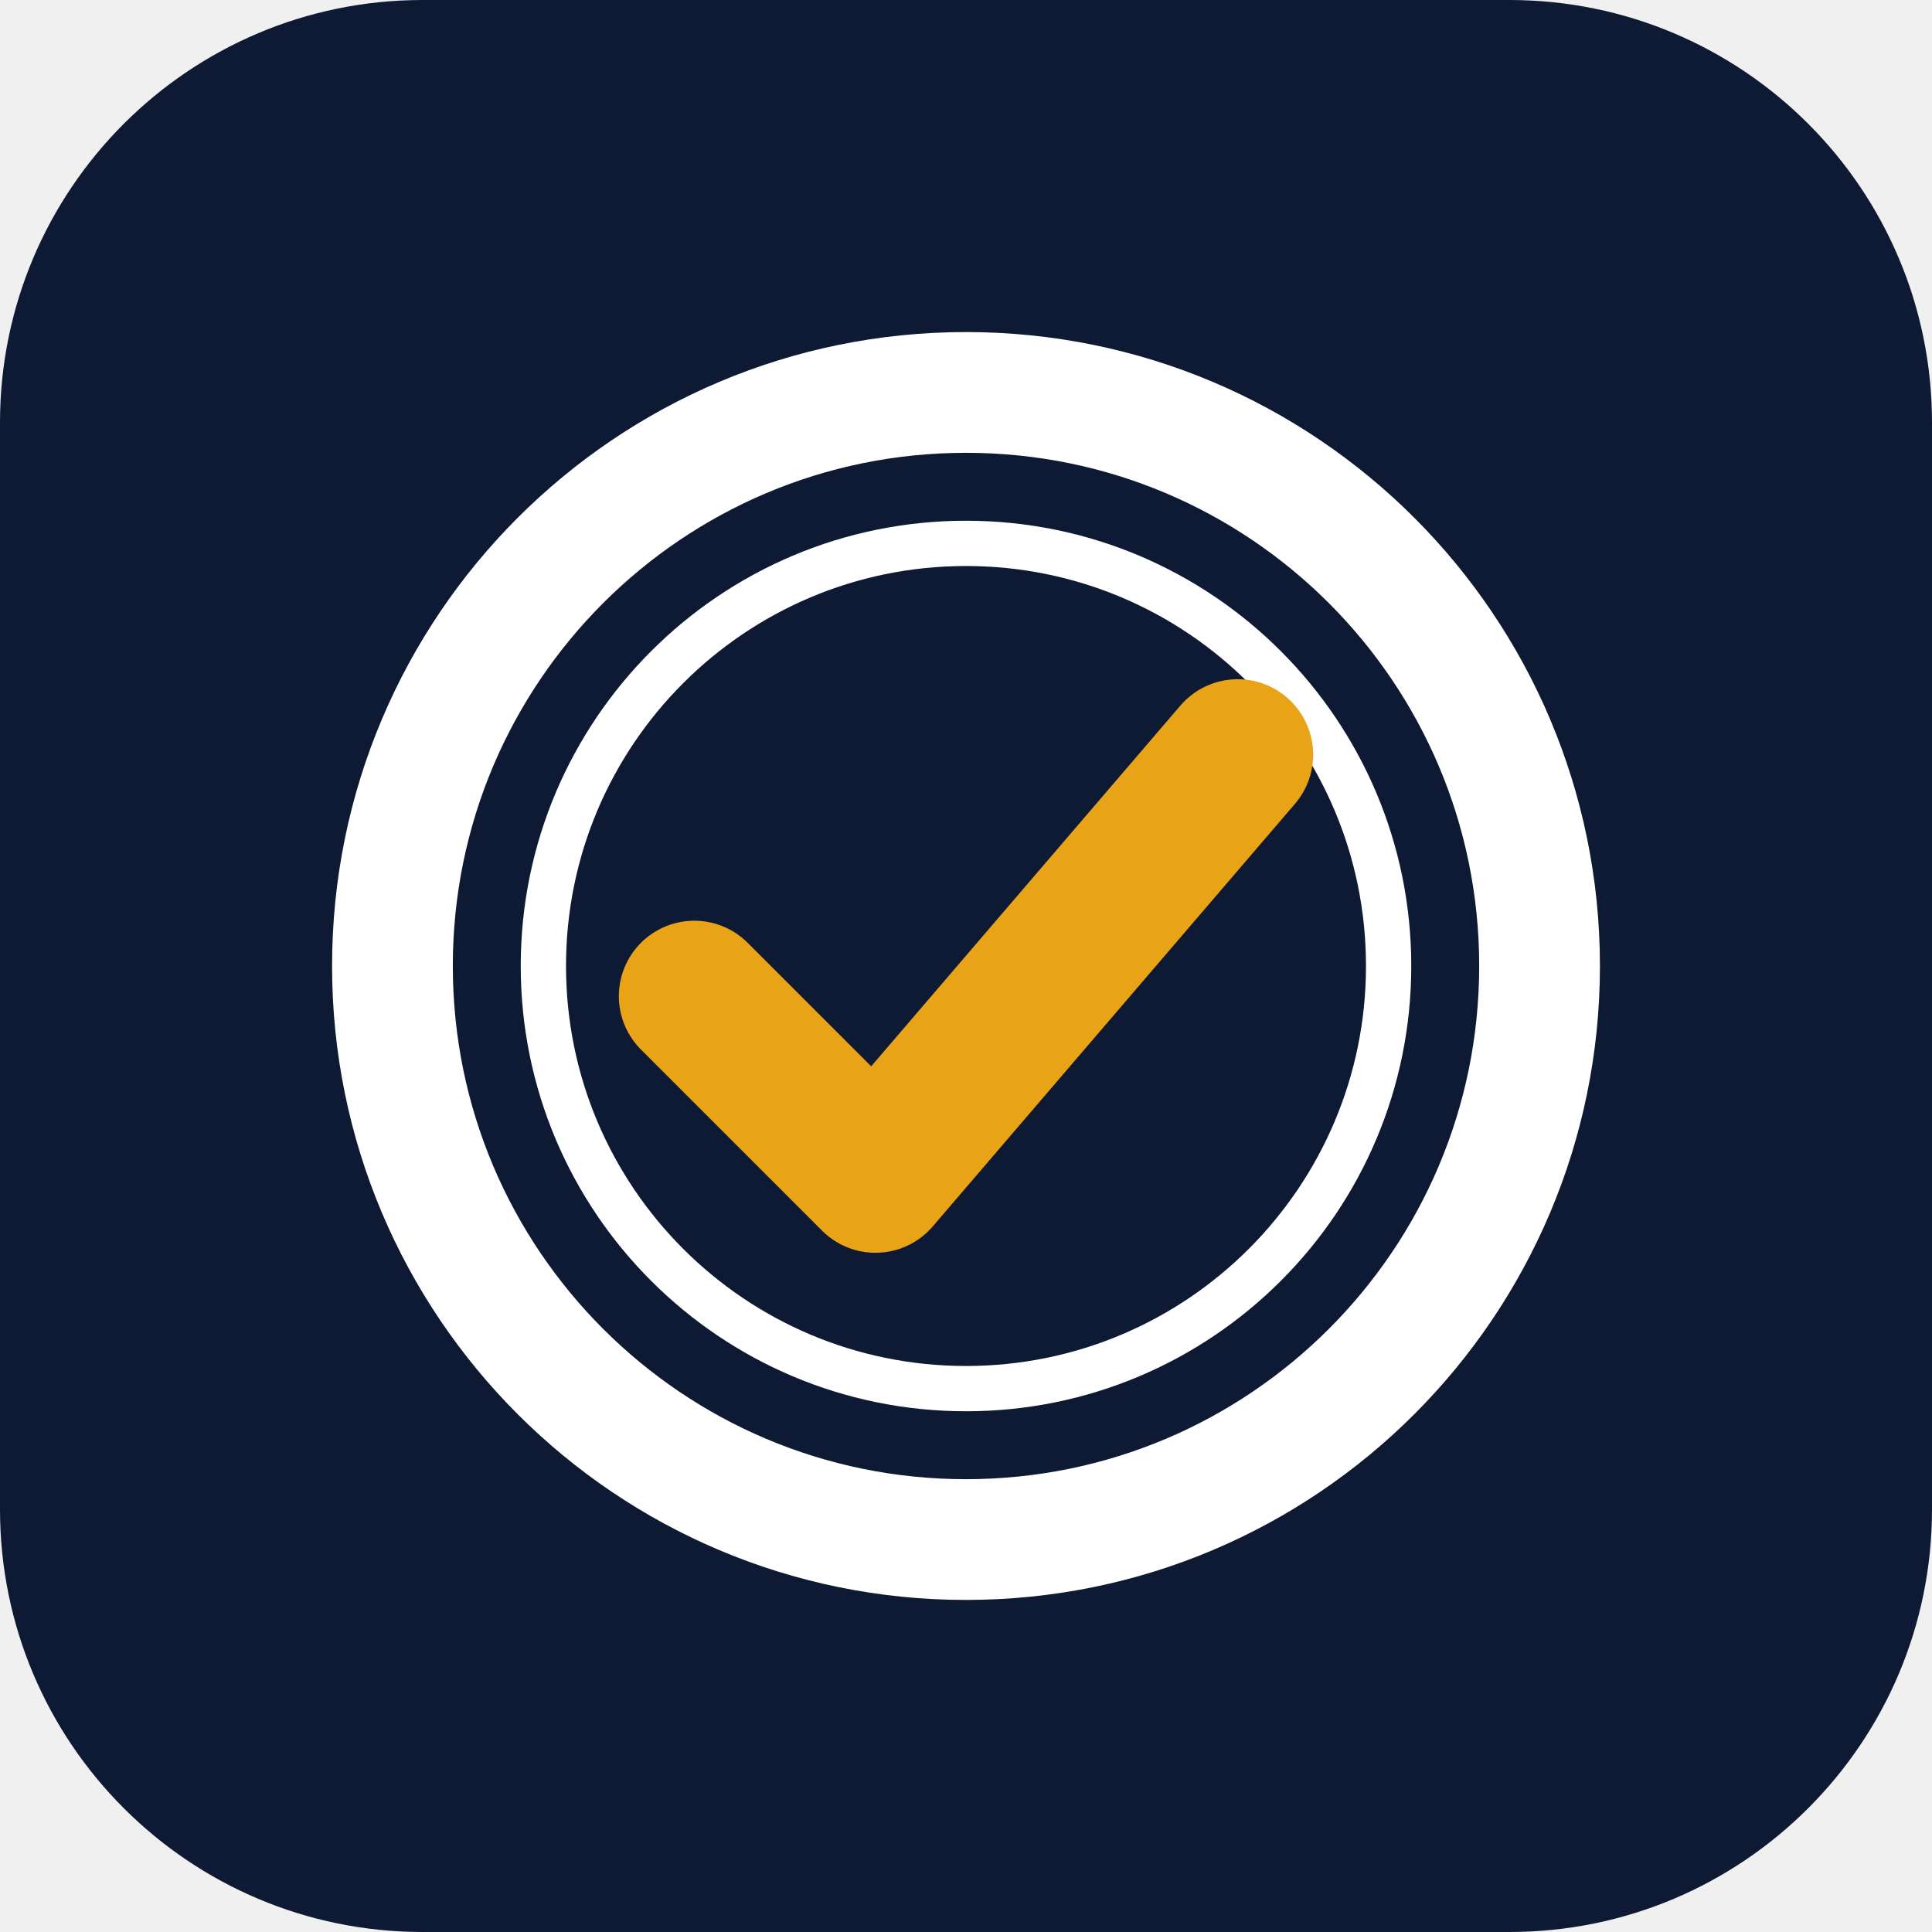
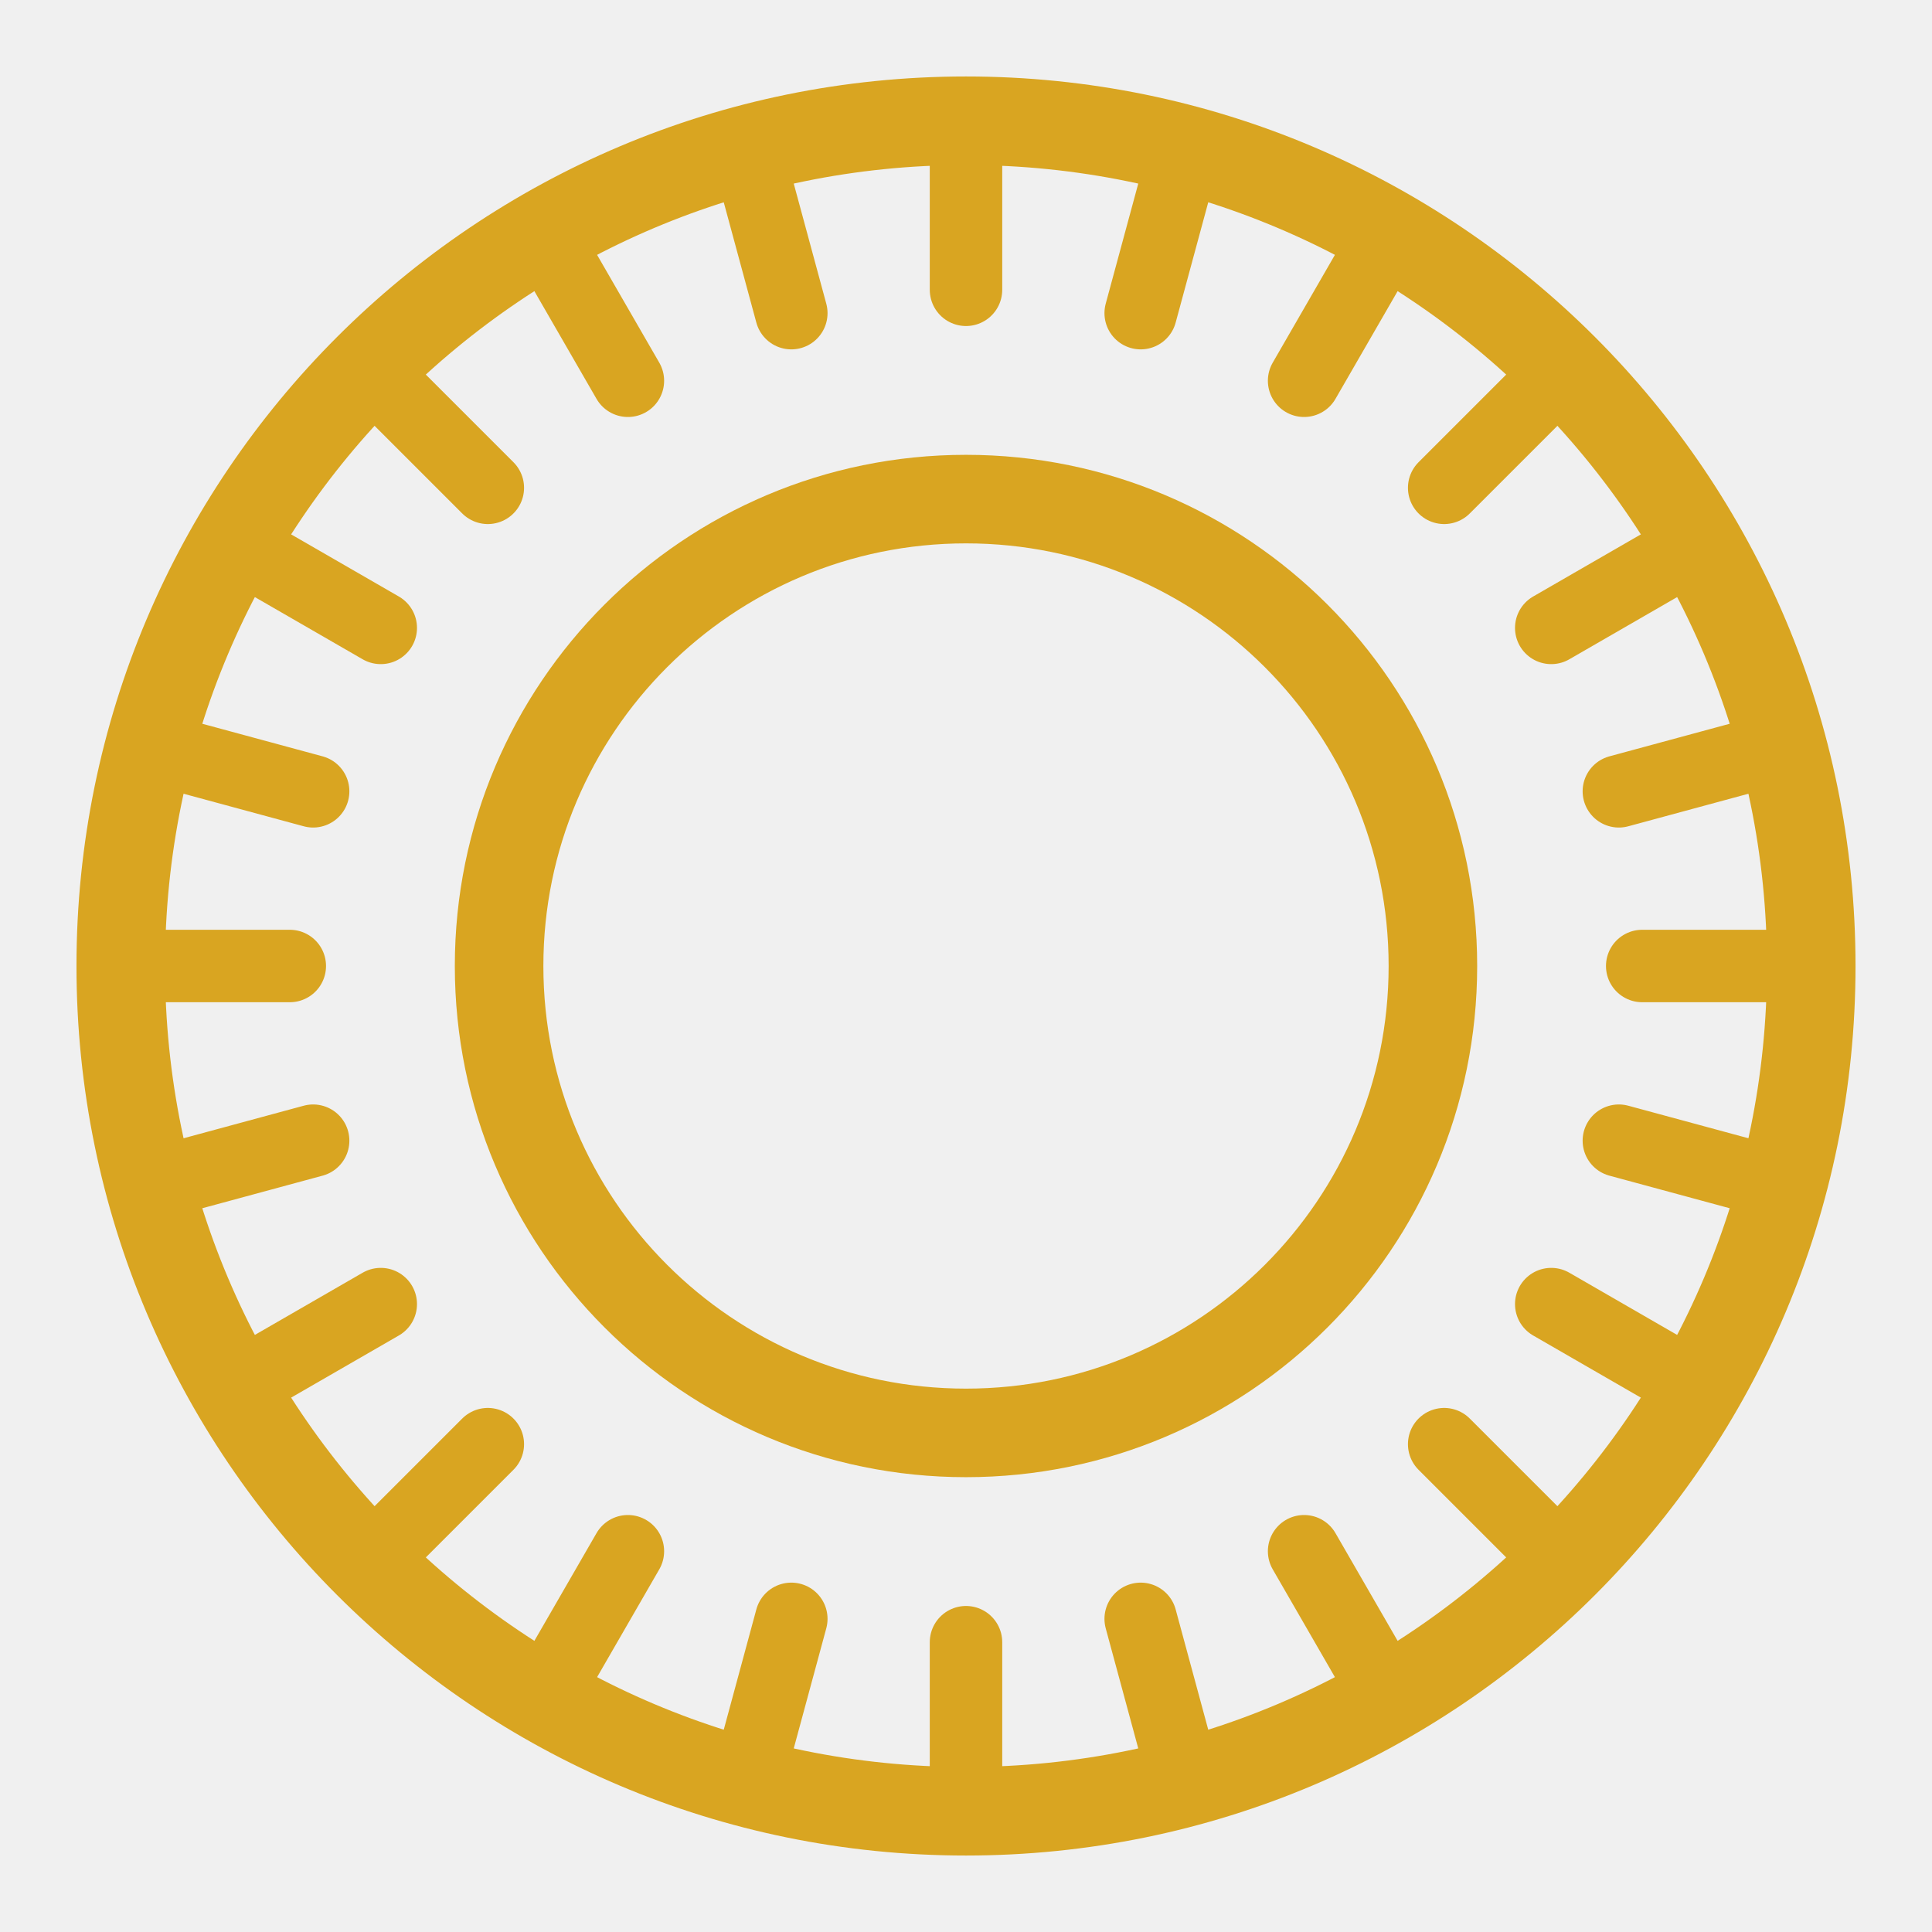
- <svg xmlns="http://www.w3.org/2000/svg" viewBox="0 0 64 64" role="img" aria-label="Stellar-Verify">
-   <rect width="64" height="64" rx="14" fill="#0E1A33" />
-   <circle cx="32" cy="32" r="19" fill="none" stroke="#FFFFFF" stroke-width="4" />
-   <circle cx="32" cy="32" r="14" fill="none" stroke="#FFFFFF" stroke-width="1.5" />
-   <path d="M23 33l6 6 12-14" fill="none" stroke="#E8A317" stroke-width="5" stroke-linecap="round" stroke-linejoin="round" />
+ <svg xmlns="http://www.w3.org/2000/svg" viewBox="0 0 24 24" role="img" aria-label="Stellar-Verify">
+   <g fill="none" stroke="#D9A521" stroke-linecap="round" stroke-width="1.1">
+     <circle cx="12" cy="12" r="10.5" />
+     <g stroke-width="0.9">
+       <line x1="20.40" y1="12.00" x2="22.50" y2="12.00" />
+       <line x1="20.11" y1="14.17" x2="22.14" y2="14.72" />
+       <line x1="19.27" y1="16.20" x2="21.09" y2="17.25" />
+       <line x1="17.94" y1="17.94" x2="19.42" y2="19.42" />
+       <line x1="16.20" y1="19.27" x2="17.25" y2="21.09" />
+       <line x1="14.17" y1="20.11" x2="14.72" y2="22.14" />
+       <line x1="12.00" y1="20.40" x2="12.00" y2="22.50" />
+       <line x1="9.83" y1="20.11" x2="9.28" y2="22.14" />
+       <line x1="7.80" y1="19.27" x2="6.75" y2="21.09" />
+       <line x1="6.06" y1="17.94" x2="4.58" y2="19.42" />
+       <line x1="4.73" y1="16.20" x2="2.91" y2="17.25" />
+       <line x1="3.89" y1="14.17" x2="1.86" y2="14.72" />
+       <line x1="3.60" y1="12.00" x2="1.50" y2="12.00" />
+       <line x1="3.89" y1="9.83" x2="1.86" y2="9.28" />
+       <line x1="4.73" y1="7.80" x2="2.91" y2="6.75" />
+       <line x1="6.06" y1="6.06" x2="4.58" y2="4.58" />
+       <line x1="7.80" y1="4.73" x2="6.75" y2="2.91" />
+       <line x1="9.83" y1="3.89" x2="9.28" y2="1.86" />
+       <line x1="12.00" y1="3.60" x2="12.00" y2="1.50" />
+       <line x1="14.17" y1="3.89" x2="14.72" y2="1.86" />
+       <line x1="16.20" y1="4.73" x2="17.25" y2="2.91" />
+       <line x1="17.94" y1="6.06" x2="19.42" y2="4.58" />
+       <line x1="19.27" y1="7.80" x2="21.09" y2="6.75" />
+       <line x1="20.11" y1="9.83" x2="22.14" y2="9.28" />
+     </g>
+     <circle cx="12" cy="12" r="5.8" />
+   </g>
</svg>
